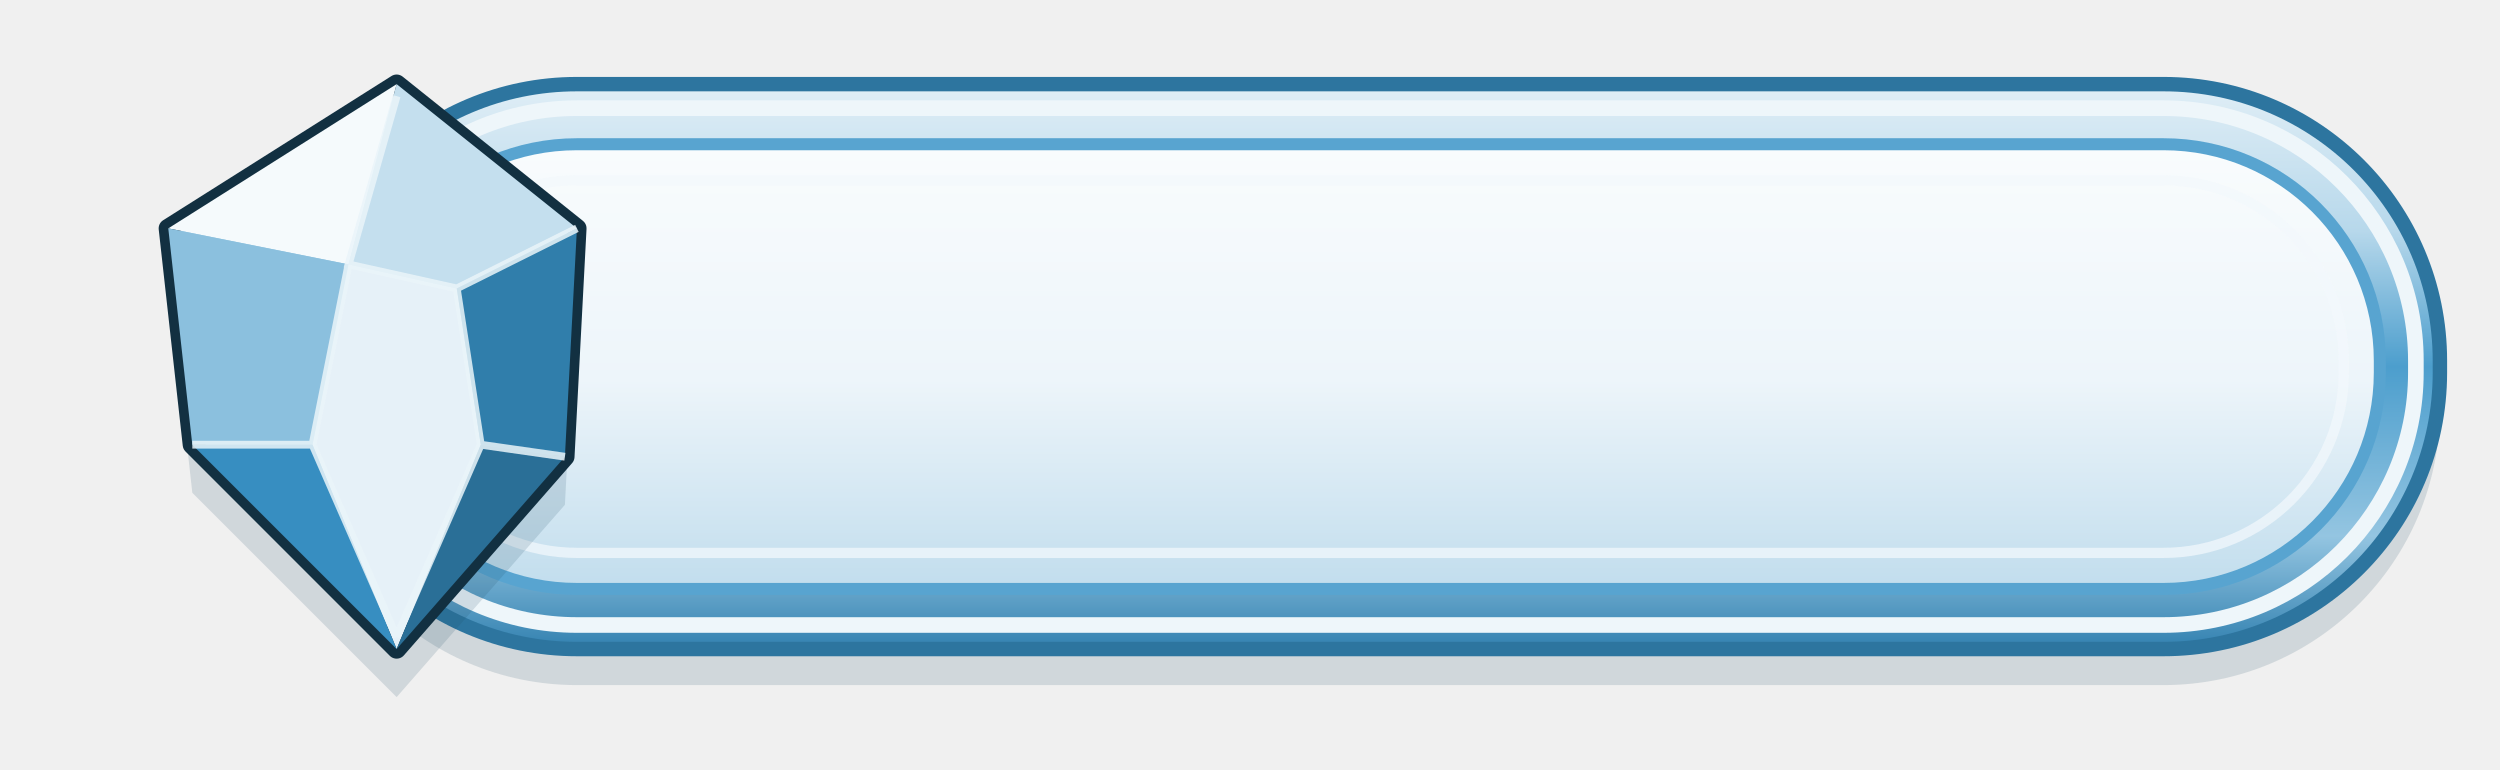
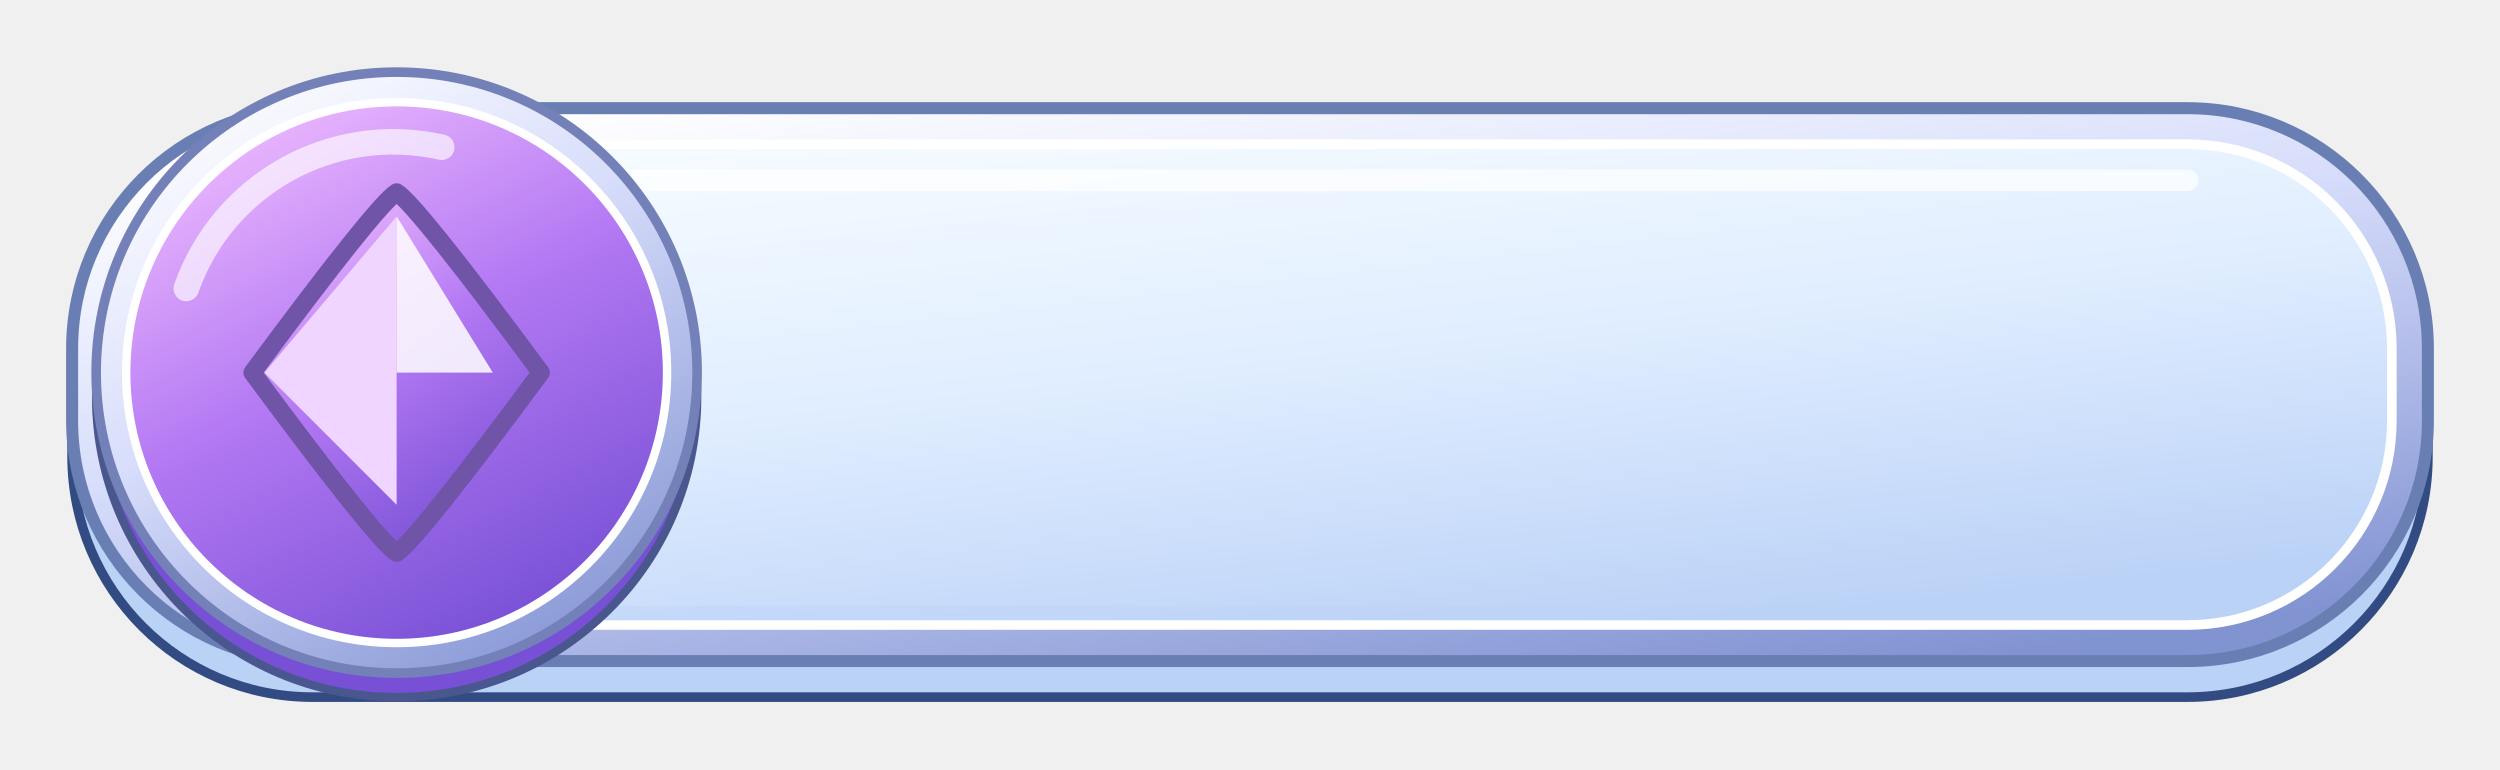
<svg xmlns="http://www.w3.org/2000/svg" width="208" height="64" viewBox="0 0 208 64" role="img" aria-labelledby="currency_crystal-title currency_crystal-desc">
  <defs>
-     <linearGradient id="currency_crystal-paper" x1="0" y1="0" x2="0" y2="1">
-       <stop offset="0%" stop-color="#f9fcfd" />
-       <stop offset="53%" stop-color="#edf5fa" />
-       <stop offset="100%" stop-color="#c1dded" />
+     <linearGradient id="u-blue" x1=".18" y1="0" x2=".7" y2="1">
+       <stop stop-color="#C9F6FF" />
+       <stop offset=".48" stop-color="#5CB9FA" />
+       <stop offset="1" stop-color="#426DD2" />
+     </linearGradient>
+     <linearGradient id="u-violet" x1=".18" y1="0" x2=".7" y2="1">
+       <stop stop-color="#F0BEFF" />
+       <stop offset=".48" stop-color="#B378F3" />
+       <stop offset="1" stop-color="#7750D5" />
+     </linearGradient>
+     <linearGradient id="u-gold" x1=".18" y1="0" x2=".7" y2="1">
+       <stop stop-color="#FFFAB4" />
+       <stop offset=".48" stop-color="#FFD23F" />
+       <stop offset="1" stop-color="#F29A23" />
+     </linearGradient>
+     <linearGradient id="u-lime" x1=".18" y1="0" x2=".7" y2="1">
+       <stop stop-color="#E6FF9D" />
+       <stop offset=".48" stop-color="#A0EE28" />
+       <stop offset="1" stop-color="#4DB51B" />
+     </linearGradient>
+     <linearGradient id="u-red" x1=".18" y1="0" x2=".7" y2="1">
+       <stop stop-color="#FFC0CE" />
+       <stop offset=".48" stop-color="#FF6585" />
+       <stop offset="1" stop-color="#CE386A" />
+     </linearGradient>
+     <linearGradient id="u-cream" x1=".18" y1="0" x2=".7" y2="1">
+       <stop stop-color="#FFFFF5" />
+       <stop offset=".48" stop-color="#FFF1CF" />
+       <stop offset="1" stop-color="#F3DFAE" />
+     </linearGradient>
+     <linearGradient id="u-paper" x1=".18" y1="0" x2=".7" y2="1">
+       <stop stop-color="#F7FCFF" />
+       <stop offset=".48" stop-color="#E1EEFF" />
+       <stop offset="1" stop-color="#BBD2F7" />
+     </linearGradient>
+     <linearGradient id="u-silver" x1=".18" y1="0" x2=".7" y2="1">
+       <stop stop-color="#FFFFFF" />
+       <stop offset=".48" stop-color="#D9E8F7" />
+       <stop offset="1" stop-color="#95AFD4" />
+     </linearGradient>
+     <linearGradient id="u-bronze" x1=".18" y1="0" x2=".7" y2="1">
+       <stop stop-color="#FFE3AD" />
+       <stop offset=".48" stop-color="#F4B269" />
+       <stop offset="1" stop-color="#C77D4B" />
+     </linearGradient>
+     <linearGradient id="u-teal" x1=".18" y1="0" x2=".7" y2="1">
+       <stop stop-color="#C4FFF4" />
+       <stop offset=".48" stop-color="#56DCD4" />
+       <stop offset="1" stop-color="#269CAB" />
+     </linearGradient>
+     <linearGradient id="u-dark" x1=".18" y1="0" x2=".7" y2="1">
+       <stop stop-color="#7389E0" />
+       <stop offset=".48" stop-color="#4D54B7" />
+       <stop offset="1" stop-color="#323888" />
+     </linearGradient>
+     <linearGradient id="u-disabled" x1=".18" y1="0" x2=".7" y2="1">
+       <stop stop-color="#F4EFE8" />
+       <stop offset=".48" stop-color="#DED6CA" />
+       <stop offset="1" stop-color="#B9AD9E" />
+     </linearGradient>
+     <linearGradient id="u-pink" x1=".18" y1="0" x2=".7" y2="1">
+       <stop stop-color="#FFE1F3" />
+       <stop offset=".48" stop-color="#FF9ECD" />
+       <stop offset="1" stop-color="#DA66AA" />
+     </linearGradient>
+     <linearGradient id="u-ink" x1=".18" y1="0" x2=".7" y2="1">
+       <stop stop-color="#697BA8" />
+       <stop offset=".48" stop-color="#43577E" />
+       <stop offset="1" stop-color="#334768" />
+     </linearGradient>
+     <linearGradient id="u-accent" x1=".18" y1="0" x2=".7" y2="1">
+       <stop stop-color="#C9F6FF" />
+       <stop offset=".48" stop-color="#5CB9FA" />
+       <stop offset="1" stop-color="#426DD2" />
+     </linearGradient>
+     <linearGradient id="u-gloss" x1="0" y1="0" x2="0" y2="1">
+       <stop stop-color="#FFFFFF" stop-opacity=".63" />
+       <stop offset="1" stop-color="#FFFFFF" stop-opacity="0" />
+     </linearGradient>
+     <linearGradient id="u-rim" x1=".2" y1="0" x2=".8" y2="1">
+       <stop stop-color="#FFFFFF" />
+       <stop offset=".42" stop-color="#D7DDFB" />
+       <stop offset="1" stop-color="#8293D2" />
+     </linearGradient>
+     <linearGradient id="currency_crystal-danger" x1="0" y1="0" x2="0" y2="1">
+       <stop offset="0" stop-color="#FFC0CE" />
+       <stop offset=".48" stop-color="#FF6585" />
+       <stop offset="1" stop-color="#CE386A" />
+     </linearGradient>
+     <linearGradient id="currency_crystal-dark" x1="0" y1="0" x2="0" y2="1">
+       <stop offset="0" stop-color="#7389E0" />
+       <stop offset=".48" stop-color="#4D54B7" />
+       <stop offset="1" stop-color="#323888" />
+     </linearGradient>
+     <linearGradient id="currency_crystal-disabled" x1="0" y1="0" x2="0" y2="1">
+       <stop offset="0" stop-color="#F4EFE8" />
+       <stop offset=".48" stop-color="#DED6CA" />
+       <stop offset="1" stop-color="#B9AD9E" />
+     </linearGradient>
+     <linearGradient id="currency_crystal-edge" x1="0" y1="0" x2="0" y2="1">
+       <stop offset="0" stop-color="#697BA8" />
+       <stop offset=".48" stop-color="#43577E" />
+       <stop offset="1" stop-color="#334768" />
+     </linearGradient>
+     <linearGradient id="currency_crystal-ghost" x1="0" y1="0" x2="0" y2="1">
+       <stop offset="0" stop-color="#F7FCFF" />
+       <stop offset=".48" stop-color="#E1EEFF" />
+       <stop offset="1" stop-color="#BBD2F7" />
    </linearGradient>
    <linearGradient id="currency_crystal-gold" x1="0" y1="0" x2="0" y2="1">
-       <stop offset="0%" stop-color="#e8f2f8" />
-       <stop offset="45%" stop-color="#c7e0ef" />
-       <stop offset="50%" stop-color="#a6cfe6" />
-       <stop offset="100%" stop-color="#62a9d3" />
+       <stop offset="0" stop-color="#FFFAB4" />
+       <stop offset=".48" stop-color="#FFD23F" />
+       <stop offset="1" stop-color="#F29A23" />
    </linearGradient>
    <linearGradient id="currency_crystal-goldHover" x1="0" y1="0" x2="0" y2="1">
-       <stop offset="0%" stop-color="#f2f8fb" />
-       <stop offset="45%" stop-color="#daebf5" />
-       <stop offset="50%" stop-color="#bddbec" />
-       <stop offset="100%" stop-color="#82bbdc" />
+       <stop offset="0" stop-color="#FFFAB4" />
+       <stop offset=".48" stop-color="#FFD23F" />
+       <stop offset="1" stop-color="#F29A23" />
    </linearGradient>
    <linearGradient id="currency_crystal-goldPressed" x1="0" y1="0" x2="0" y2="1">
-       <stop offset="0%" stop-color="#4a9ccc" />
-       <stop offset="20%" stop-color="#84bcdc" />
-       <stop offset="100%" stop-color="#d2e6f2" />
+       <stop offset="0" stop-color="#FFFAB4" />
+       <stop offset=".48" stop-color="#FFD23F" />
+       <stop offset="1" stop-color="#F29A23" />
+     </linearGradient>
+     <linearGradient id="currency_crystal-green" x1="0" y1="0" x2="0" y2="1">
+       <stop offset="0" stop-color="#E6FF9D" />
+       <stop offset=".48" stop-color="#A0EE28" />
+       <stop offset="1" stop-color="#4DB51B" />
+     </linearGradient>
+     <linearGradient id="currency_crystal-paper" x1="0" y1="0" x2="0" y2="1">
+       <stop offset="0" stop-color="#F7FCFF" />
+       <stop offset=".48" stop-color="#E1EEFF" />
+       <stop offset="1" stop-color="#BBD2F7" />
    </linearGradient>
    <linearGradient id="currency_crystal-plum" x1="0" y1="0" x2="0" y2="1">
-       <stop offset="0%" stop-color="#2f7ca8" />
-       <stop offset="45%" stop-color="#245e7f" />
-       <stop offset="50%" stop-color="#1f506d" />
-       <stop offset="100%" stop-color="#153649" />
+       <stop offset="0" stop-color="#F0BEFF" />
+       <stop offset=".48" stop-color="#B378F3" />
+       <stop offset="1" stop-color="#7750D5" />
    </linearGradient>
    <linearGradient id="currency_crystal-plumHover" x1="0" y1="0" x2="0" y2="1">
-       <stop offset="0%" stop-color="#3d95c8" />
-       <stop offset="45%" stop-color="#2b729a" />
-       <stop offset="50%" stop-color="#276589" />
-       <stop offset="100%" stop-color="#194259" />
+       <stop offset="0" stop-color="#F0BEFF" />
+       <stop offset=".48" stop-color="#B378F3" />
+       <stop offset="1" stop-color="#7750D5" />
    </linearGradient>
    <linearGradient id="currency_crystal-plumPressed" x1="0" y1="0" x2="0" y2="1">
-       <stop offset="0%" stop-color="#122f40" />
-       <stop offset="35%" stop-color="#1c4862" />
-       <stop offset="100%" stop-color="#2b7199" />
-     </linearGradient>
-     <linearGradient id="currency_crystal-dark" x1="0" y1="0" x2="0" y2="1">
-       <stop offset="0%" stop-color="#183e54" />
-       <stop offset="100%" stop-color="#102938" />
-     </linearGradient>
-     <linearGradient id="currency_crystal-edge" x1="0" y1="0" x2="0" y2="1">
-       <stop offset="0%" stop-color="#e0eef6" />
-       <stop offset="26%" stop-color="#b7d8eb" />
-       <stop offset="50%" stop-color="#4c9ecd" />
-       <stop offset="80%" stop-color="#94c5e1" />
-       <stop offset="100%" stop-color="#3281b0" />
+       <stop offset="0" stop-color="#F0BEFF" />
+       <stop offset=".48" stop-color="#B378F3" />
+       <stop offset="1" stop-color="#7750D5" />
    </linearGradient>
    <linearGradient id="currency_crystal-teal" x1="0" y1="0" x2="0" y2="1">
-       <stop offset="0%" stop-color="#d7e9f4" />
-       <stop offset="40%" stop-color="#87bedd" />
-       <stop offset="100%" stop-color="#2d759f" />
-     </linearGradient>
-     <linearGradient id="currency_crystal-green" x1="0" y1="0" x2="0" y2="1">
-       <stop offset="0%" stop-color="#b6d7ea" />
-       <stop offset="40%" stop-color="#5da7d1" />
-       <stop offset="100%" stop-color="#2a6f96" />
-     </linearGradient>
-     <linearGradient id="currency_crystal-danger" x1="0" y1="0" x2="0" y2="1">
-       <stop offset="0%" stop-color="#5ba5d1" />
-       <stop offset="40%" stop-color="#317fad" />
-       <stop offset="100%" stop-color="#215775" />
-     </linearGradient>
-     <linearGradient id="currency_crystal-disabled" x1="0" y1="0" x2="0" y2="1">
-       <stop offset="0%" stop-color="#c6e0ef" />
-       <stop offset="100%" stop-color="#88bede" />
-     </linearGradient>
-     <linearGradient id="currency_crystal-ghost" x1="0" y1="0" x2="0" y2="1">
-       <stop offset="0%" stop-color="#fafcfe" />
-       <stop offset="100%" stop-color="#dcecf5" />
+       <stop offset="0" stop-color="#C4FFF4" />
+       <stop offset=".48" stop-color="#56DCD4" />
+       <stop offset="1" stop-color="#269CAB" />
    </linearGradient>
  </defs>
-   <rect x="25" y="10" width="178" height="47" rx="23" fill="#1c4962" stroke="none" stroke-width="1" opacity="0.15" />
-   <rect x="25" y="7" width="178" height="47" rx="23" fill="url(#currency_crystal-edge)" stroke="#2d759f" stroke-width="1.2" />
-   <rect x="27" y="9" width="174" height="43" rx="21" fill="none" stroke="#eef6fa" stroke-width="1.3" />
-   <rect x="30" y="12" width="168" height="37" rx="18" fill="url(#currency_crystal-paper)" stroke="#58a4d0" stroke-width="1" />
-   <rect x="33" y="15" width="162" height="31" rx="15" fill="none" stroke="#f3f8fc" stroke-width="0.85" opacity="0.72" />
-   <path d="M33 9 48 21 47 40 33 56 16 39 14 21Z" transform="translate(0 2)" fill="#1c4962" opacity=".15" />
-   <path d="M33 7 48 19 47 38 33 54 16 37 14 19Z" fill="url(#currency_crystal-teal)" stroke="#123041" stroke-width="1.6" stroke-linejoin="round" />
-   <path d="M33 7 29 22 14 19Z" fill="#f5fafc" />
-   <path d="M33 7 48 19 38 24 29 22Z" fill="#c4dfee" />
-   <path d="M14 19 29 22 26 37 16 37Z" fill="#8bc0de" />
-   <path d="M29 22 38 24 40 37 33 54 26 37Z" fill="#e6f1f8" />
-   <path d="M48 19 47 38 40 37 38 24Z" fill="#307eab" />
-   <path d="M16 37 26 37 33 54Z" fill="#378ec1" />
-   <path d="M47 38 33 54 40 37Z" fill="#2a6f97" />
-   <path d="M33 8 29 22 38 24 48 19 M29 22 26 37 33 53 M38 24 40 37 33 53 M16 37H26 M40 37 47 38" fill="none" stroke="#eaf4f9" stroke-width=".65" opacity=".85" />
+   <g stroke-linejoin="round" stroke-linecap="round">
+     <rect x="6" y="12" width="196" height="46" rx="20" fill="#BBD2F7" stroke="#324B83" stroke-width="0.8" />
+     <rect x="6" y="9" width="196" height="46" rx="20" fill="url(#u-rim)" stroke="#697FB4" stroke-width="1" />
+     <rect x="9" y="12" width="190" height="40" rx="17" fill="url(#u-paper)" stroke="#FFFFFF" stroke-width="0.8" />
+     <path d="M12 29 Q12 15 26 15 H182" fill="none" stroke="#FFFFFF" stroke-width="1.8" opacity=".7" stroke-linecap="round" />
+     <path d="M26 51 H182" fill="none" stroke="#BBD2F7" stroke-width="1.2" opacity=".35" stroke-linecap="round" />
+     <circle cx="33" cy="33" r="25" fill="#7750D5" stroke="#4A568E" stroke-width="0.7" />
+     <circle cx="33" cy="31" r="25" fill="url(#u-rim)" stroke="#7381B8" stroke-width="0.8" />
+     <circle cx="33" cy="31" r="22.5" fill="url(#u-violet)" stroke="#FFFFFF" stroke-width="0.7" />
+     <path d="M15.5 24 A18.25 18.25 0 0 1 36.75 12.25" fill="none" stroke="#FFFFFF" stroke-width="2.125" stroke-linecap="round" opacity=".65" />
+     <g transform="translate(17 15) scale(1)">
+       <path d="M16 1 Q17.68 2.05 28 16 Q17.68 29.95 16 31 Q14.32 29.95 4 16 Q14.32 2.05 16 1Z" fill="url(#u-violet)" stroke="#7054A8" stroke-width="1.5" />
+       <path d="M16 3L16 27L5 16Z" fill="#EFD5FF" />
+       <path d="M16 3L24 16L16 16Z" fill="#FFFFFF" opacity=".85" />
+     </g>
+   </g>
</svg>
